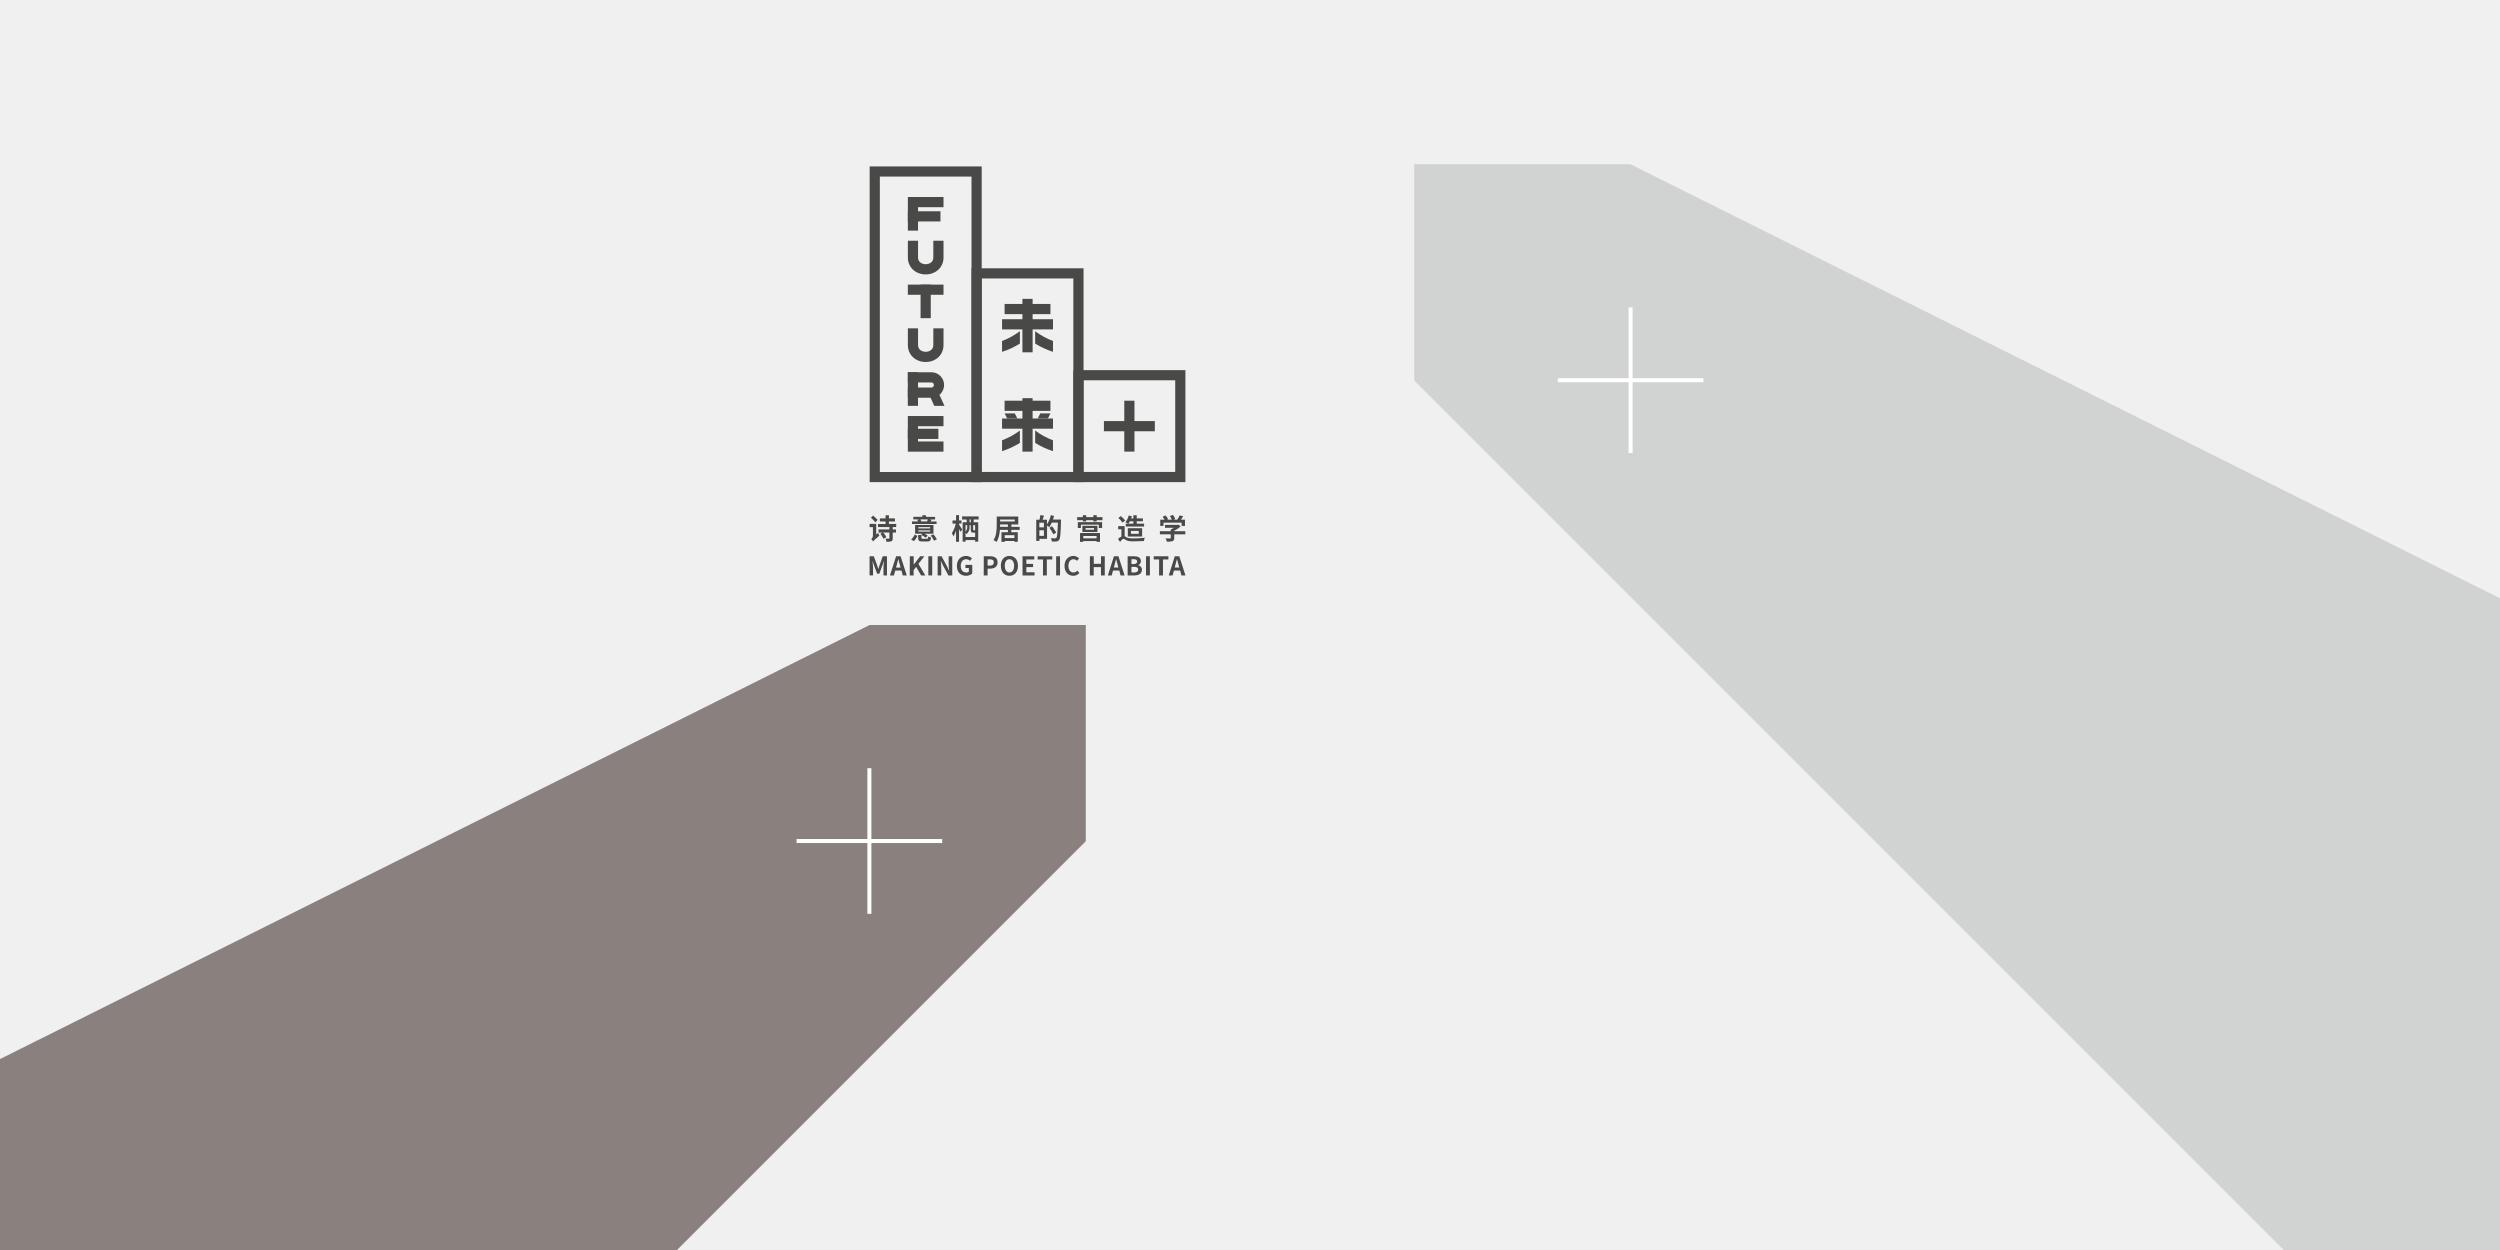
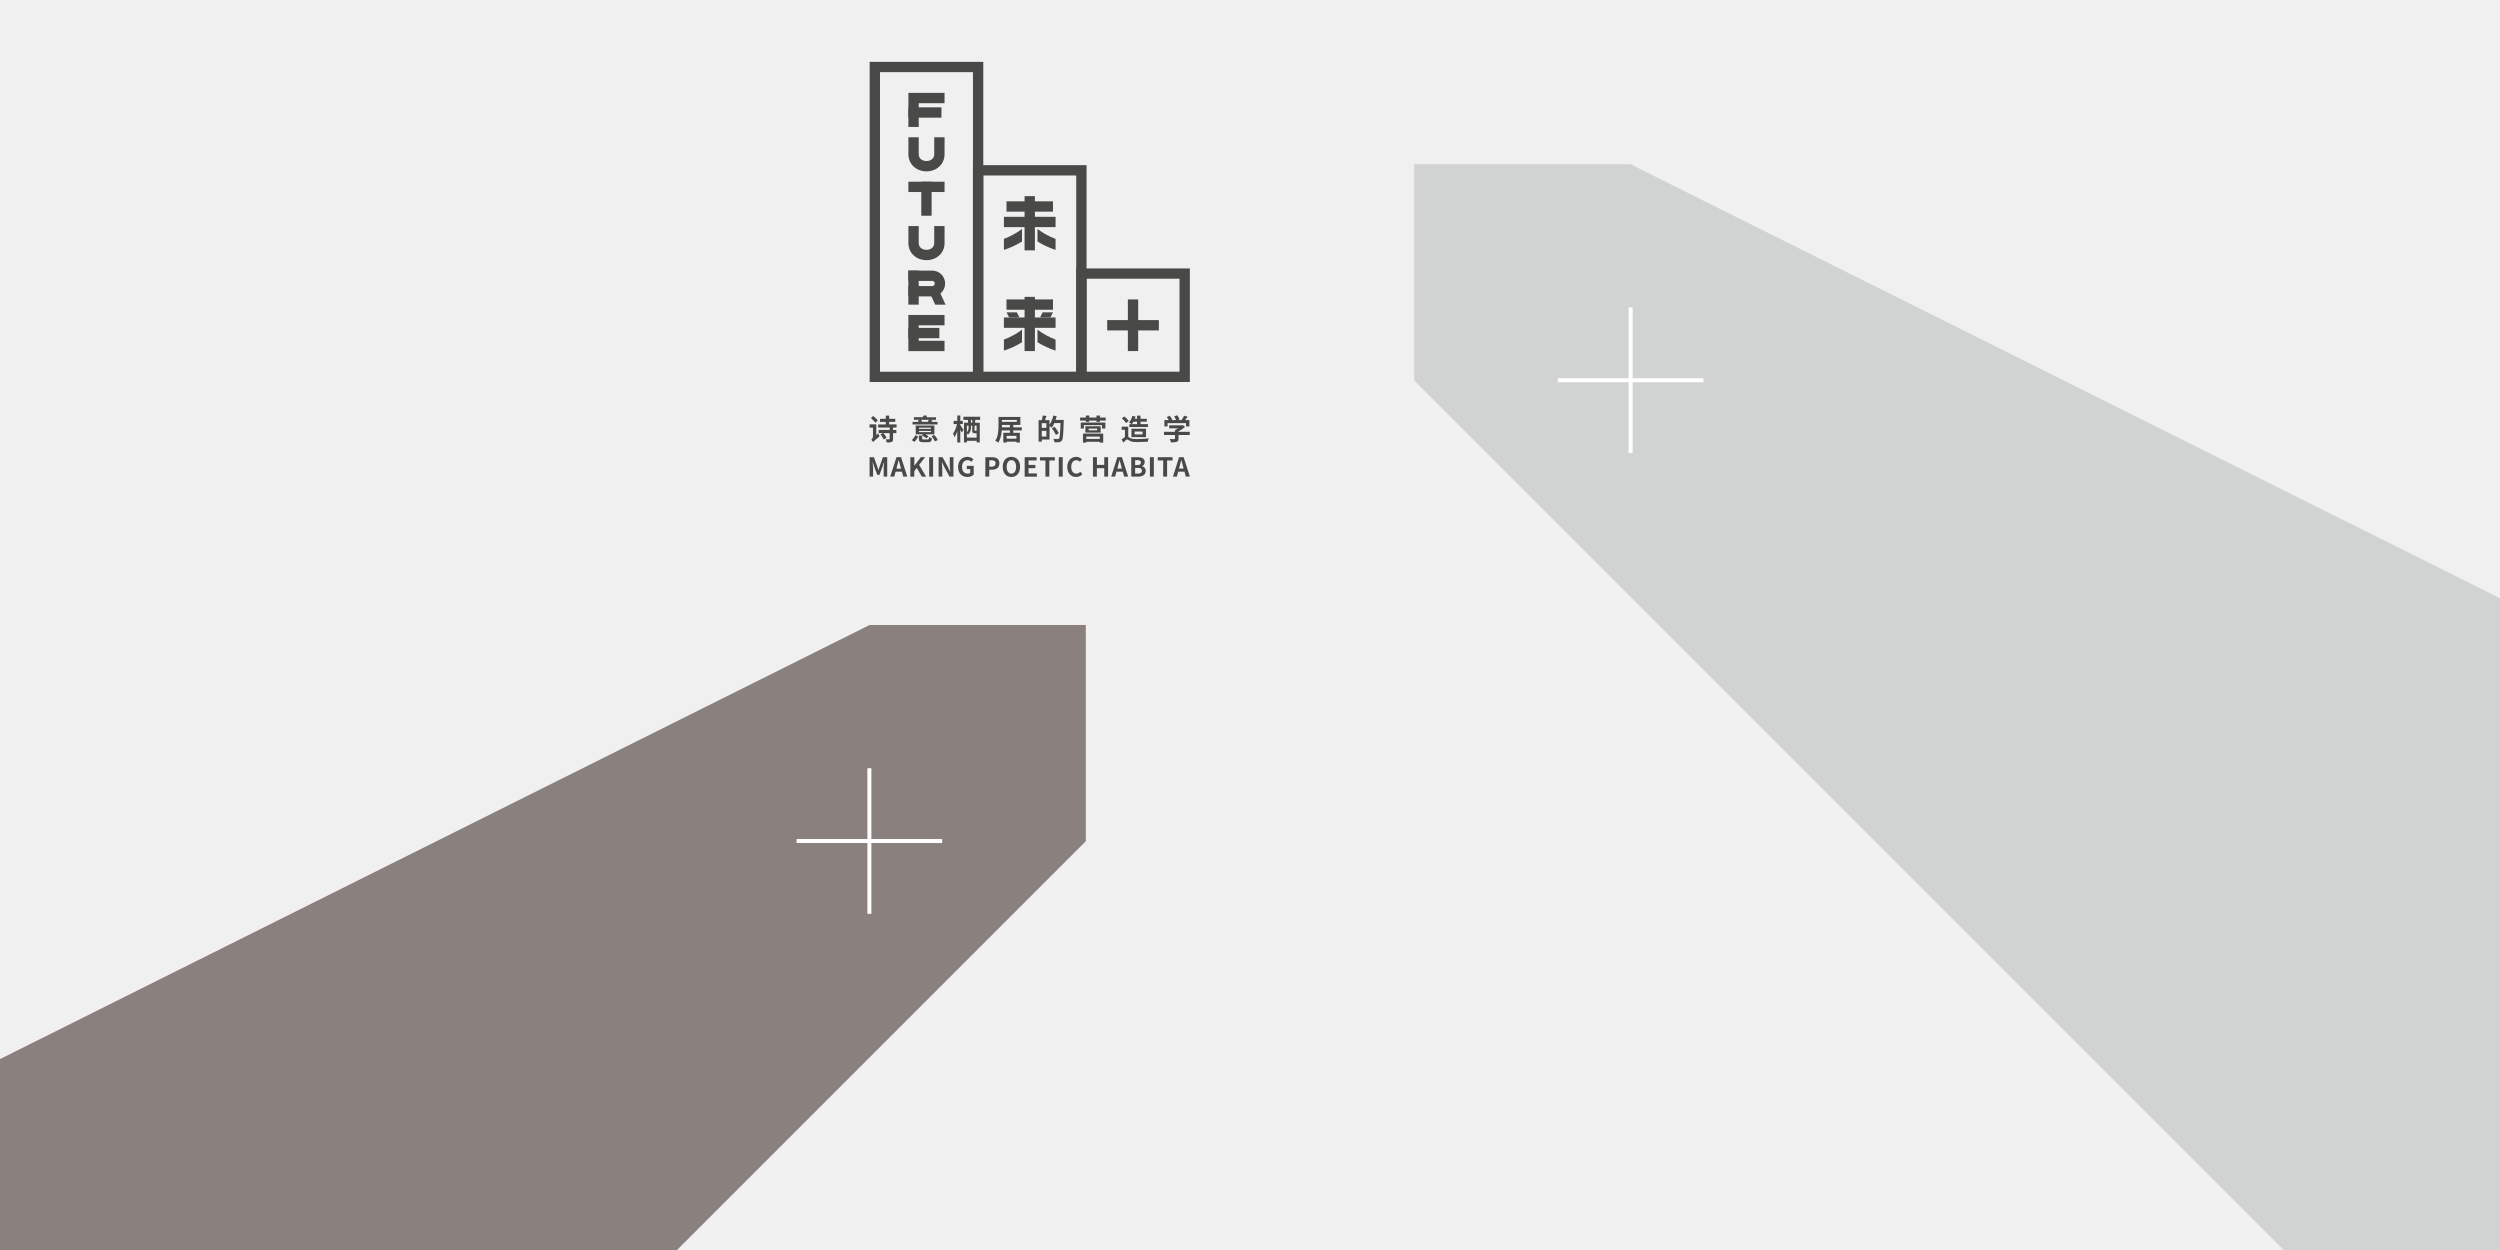
<svg xmlns="http://www.w3.org/2000/svg" version="1.1" id="svg2" xml:space="preserve" width="831.496" height="415.748" viewBox="0 0 831.496 415.748">
  <defs id="defs6">
    <clipPath clipPathUnits="userSpaceOnUse" id="clipPath38">
      <path d="M 0,311.811 H 623.622 V 0 H 0 Z" id="path36" />
    </clipPath>
    <style id="style843">.cls-1{fill:#494948;}</style>
  </defs>
  <g id="g10" transform="matrix(1.333333,0,0,-1.333333,0,415.748)">
    <g id="g1048" transform="translate(19.6328,-20.48)">
      <g id="g20" transform="translate(387.0742,291.3304)">
        <path d="M 0,0 216.915,-108.277 V -270.85 H 162.98 L -53.935,-53.935 V 0 Z" style="fill:#d1d2d2;fill-opacity:1;fill-rule:nonzero;stroke:none" id="path22" />
      </g>
      <path d="m 368.96,236.944 h 36.324 v 1 H 368.96 Z" style="fill:#ffffff;fill-opacity:1;fill-rule:nonzero;stroke:none" id="path24" />
      <path d="m 386.622,219.282 h 1 v 36.323 h -1 z" style="fill:#ffffff;fill-opacity:1;fill-rule:nonzero;stroke:none" id="path26" />
    </g>
    <g id="g1042" transform="translate(-116.2722,2e-4)">
      <g id="g16" transform="translate(333.1872,155.9052)">
        <path d="m 0,0 -216.915,-108.277 v -47.628 H -48.037 L 53.934,-53.934 V 0 Z" style="fill:#8a807e;fill-opacity:1;fill-rule:nonzero;stroke:none" id="path18" />
      </g>
      <path d="m 314.977,101.518 h 36.324 v 1 h -36.324 z" style="fill:#ffffff;fill-opacity:1;fill-rule:nonzero;stroke:none" id="path28" />
      <path d="m 332.639,83.857 h 1 v 36.324 h -1 z" style="fill:#ffffff;fill-opacity:1;fill-rule:nonzero;stroke:none" id="path30" />
    </g>
-     <g id="g1015" transform="matrix(0.3229691,0,0,-0.3229691,196.8037,278.745)">
+     <g id="g1015" transform="matrix(0.3275117,0,0,-0.3275117,196.5208,304.9478)">
      <path class="cls-1" d="m 68.89,309.13 a 10,10 0 0 0 1,2.18 c -3.83,3.33 -4.54,3.93 -4.94,4.46 a 7.82,7.82 0 0 0 -1.4,-1.77 3.59,3.59 0 0 0 1.3,-2.64 v -6.59 h -2.58 v -2.52 h 5.12 v 8.14 z M 66.7,301 a 28.41,28.41 0 0 0 -3.41,-3.55 L 65,295.86 a 36.11,36.11 0 0 1 3.53,3.33 z m 13.45,3.71 v 1.85 h 2.52 v 2.38 h -2.52 v 4.39 c 0,1.32 -0.24,2 -1.12,2.36 a 9.57,9.57 0 0 1 -3.68,0.42 9.56,9.56 0 0 0 -0.82,-2.47 c 1.08,0 2.25,0 2.58,0 0.33,0 0.46,-0.07 0.46,-0.38 v -4.34 h -4.76 a 16.62,16.62 0 0 1 2.45,3.59 L 73,313.76 a 19,19 0 0 0 -2.4,-3.86 l 1.85,-1 h -3.26 v -2.38 h 8.38 v -1.82 h -8.79 v -2.38 h 5.84 V 300.4 H 70.21 V 298 h 4.41 v -2.41 H 77.2 V 298 h 4.65 v 2.38 H 77.2 v 1.92 h 5.64 v 2.38 z" id="path847" />
      <path class="cls-1" d="m 94.35,314.27 a 11,11 0 0 0 2.74,-3.75 l 2.18,1 a 13.65,13.65 0 0 1 -2.74,4.06 z M 114,302.34 H 95 v -2 h 4.61 a 9,9 0 0 0 -0.44,-1.21 l 1.65,-0.33 h -4.77 v -2 h 7.14 c -0.11,-0.35 -0.24,-0.73 -0.37,-1 l 2.56,-0.46 a 9.64,9.64 0 0 1 0.63,1.5 h 6.86 v 2 h -4.52 l 1.77,0.31 c -0.27,0.44 -0.49,0.86 -0.71,1.23 H 114 Z m -2.38,7.52 h -6.75 a 16.87,16.87 0 0 1 2.32,1.45 l -1.61,1.61 a 15.5,15.5 0 0 0 -3.46,-2.18 l 0.9,-0.88 h -5.6 v -6.73 h 14.2 z m -5.12,3.9 c 0.82,0 0.95,-0.24 1.06,-1.79 a 7.68,7.68 0 0 0 2.23,0.82 c -0.29,2.45 -1,3.06 -3,3.06 h -3.55 c -2.78,0 -3.46,-0.64 -3.46,-2.71 v -2.31 h 2.55 v 2.29 c 0,0.57 0.18,0.64 1.17,0.64 z m 2.52,-9 h -9.09 v 0.95 h 9.13 z m 0,2.5 h -9.09 v 0.94 h 9.13 z m -7.45,-8.49 a 9.65,9.65 0 0 1 0.61,1.54 h 4.5 c 0.22,-0.51 0.46,-1.08 0.62,-1.54 z m 10,11.55 a 17.32,17.32 0 0 1 2.69,3.9 l -2.27,1 a 16.47,16.47 0 0 0 -2.53,-4 z" id="path849" />
      <path class="cls-1" d="m 131.39,302.82 c 0.6,0.8 2.12,3.2 2.47,3.77 l -1.5,1.75 c -0.22,-0.58 -0.57,-1.39 -1,-2.21 v 9.94 h -2.31 v -8.68 a 20.07,20.07 0 0 1 -2,4.61 15.64,15.64 0 0 0 -1.23,-2.63 20.88,20.88 0 0 0 3,-7.34 h -2.51 v -2.42 h 2.76 v -4.13 h 2.31 v 4.13 h 1.88 V 302 h -1.88 z m 11.29,-4 V 301 h 3.51 v 15 h -2.39 v -1.24 h -7.4 V 316 h -2.25 v -15 h 3.11 v -2.13 h -3.53 v -2.43 h 12.76 v 2.43 z m 1.12,13.55 v -3.35 h -1.52 c -1.47,0 -1.85,-0.5 -1.85,-2.31 v -3.46 h -0.92 v 1.19 a 7.12,7.12 0 0 1 -2.25,5.66 10.49,10.49 0 0 0 -0.86,-1 v 3.26 z m -7.4,-9.12 v 5 a 5.31,5.31 0 0 0 1.28,-3.84 v -1.14 z m 4.08,-4.43 h -1 V 301 h 1 z m 3.32,4.43 h -1.54 v 3.41 c 0,0.45 0.05,0.51 0.33,0.51 h 0.8 c 0.26,0 0.33,0 0.37,-0.13 v 0 z" id="path851" />
      <path class="cls-1" d="m 171.74,306.88 v 1.81 h 5 v 7.41 h -2.62 v -0.64 h -7.47 v 0.66 h -2.52 v -7.43 h 5 v -1.81 h -6.2 c -0.24,3.2 -0.95,6.77 -2.62,9.3 A 10.68,10.68 0 0 0 158,314.8 c 2.27,-3.33 2.47,-8.25 2.47,-11.76 v -6.46 h 16.64 v 6.09 h -5.33 v 1.87 h 6.42 v 2.34 z m -2.62,-2.34 v -1.87 h -6.05 V 303 c 0,0.47 0,1 0,1.5 z m -6.05,-5.66 v 1.5 h 11.34 v -1.5 z M 174.12,311 h -7.47 v 2.18 h 7.47 z" id="path853" />
      <path class="cls-1" d="m 210.12,298.9 c 0,0 0,0.88 0,1.19 -0.28,9.86 -0.53,13.36 -1.43,14.53 a 2.92,2.92 0 0 1 -2.12,1.21 25.23,25.23 0 0 1 -3.46,0.05 6.17,6.17 0 0 0 -0.86,-2.56 c 1.41,0.13 2.71,0.13 3.29,0.13 a 1.2,1.2 0 0 0 1,-0.37 c 0.64,-0.71 0.92,-4 1.17,-11.8 h -4.72 a 19.42,19.42 0 0 1 -1.94,3.48 18.68,18.68 0 0 0 -1.7,-1.23 v 10.3 h -5.89 v 1.61 H 191 v -16.39 h 2.49 a 23.32,23.32 0 0 0 0.64,-3.55 l 2.87,0.4 c -0.38,1.1 -0.77,2.21 -1.15,3.15 h 3.42 v 3.58 a 22.87,22.87 0 0 0 3,-7.1 l 2.51,0.57 c -0.24,0.95 -0.53,1.87 -0.86,2.8 z m -13.2,2.45 h -3.51 v 3.57 h 3.51 z m 0,10.16 v -4.32 h -3.51 v 4.32 z m 7.32,-1.19 a 48.11,48.11 0 0 0 -3.07,-5.09 l 2.05,-1.17 a 50.66,50.66 0 0 1 3.24,4.89 z" id="path855" />
      <path class="cls-1" d="m 242.14,297.05 v 2.33 h -4.46 v 1 h -2.62 v -1 h -5.53 v 1 H 227 v -1 h -4.4 v -2.33 h 4.4 v -1.52 h 2.58 v 1.52 h 5.53 v -1.52 h 2.62 v 1.52 z m -19,3.83 h 18.72 v 4.55 h -2.54 v -2.56 h -13.83 v 2.56 h -2.4 z m 1.7,8.43 h 15.39 v 6.83 h -2.63 v -0.62 h -10.3 v 0.62 h -2.51 z m 13.42,-5.58 v 4.78 h -11.62 v -4.78 z m -10.91,7.85 v 1.8 h 10.25 v -1.8 z m 8.31,-6.11 h -6.52 v 1.32 h 6.52 z" id="path857" />
      <path class="cls-1" d="m 259.29,311.73 c 0.33,0.2 0.73,0.51 1.28,0.84 1.35,0.79 3.29,0.88 5.62,0.88 a 72.39,72.39 0 0 0 8.69,-0.53 10.47,10.47 0 0 0 -0.71,2.58 c -2,0.13 -5.68,0.24 -8.07,0.24 -2.66,0 -4.41,-0.22 -5.79,-1 -0.82,-0.47 -1.48,-1 -1.9,-1 -0.64,0 -1.72,1.19 -2.69,2.43 l -1.57,-2.3 a 11,11 0 0 1 2.63,-1.85 v -5.62 h -2.49 V 304 h 5 z m -1.65,-10.47 a 20.88,20.88 0 0 0 -3.26,-3.62 l 1.94,-1.39 a 19.13,19.13 0 0 1 3.39,3.42 z m 5.62,-1 a 10,10 0 0 1 -1.19,1.85 15.08,15.08 0 0 0 -2.21,-1.21 12.63,12.63 0 0 0 2.56,-5.14 l 2.43,0.56 c -0.16,0.59 -0.36,1.14 -0.55,1.72 h 1.7 v -2.47 h 2.6 V 298 h 4.78 v 2.22 h -4.78 v 1.85 h 5.69 v 2.21 h -14.14 v -2.21 H 266 v -1.85 z M 261.72,312 v -6.4 h 11.06 v 6.4 z m 2.44,-2.1 h 6 v -2.2 h -6 z" id="path859" />
      <path class="cls-1" d="m 306.14,310.34 h -8.55 v 2.82 c 0,1.37 -0.33,2 -1.35,2.41 a 13.25,13.25 0 0 1 -4.32,0.42 9.91,9.91 0 0 0 -1.08,-2.54 c 1.41,0.07 3,0.07 3.49,0.05 0.49,-0.02 0.57,-0.12 0.57,-0.4 v -2.76 h -8.4 v -2.42 h 8.4 v -1.37 a 15.85,15.85 0 0 0 2.49,-1.28 h -6.94 V 303 h 9.94 l 0.53,-0.13 1.67,1.3 a 21.56,21.56 0 0 1 -5,3.33 v 0.42 h 8.55 z m -16.89,-6.52 h -2.46 V 299 h 3.37 a 19.21,19.21 0 0 0 -1.54,-2.3 l 2.22,-1 a 13.19,13.19 0 0 1 2,2.89 l -0.84,0.4 h 3.71 a 15,15 0 0 0 -1.44,-2.82 l 2.32,-0.86 a 12.25,12.25 0 0 1 1.74,3.17 l -1.3,0.51 h 2.87 a 24.27,24.27 0 0 0 1.89,-3.33 l 2.74,0.81 c -0.6,0.86 -1.26,1.72 -1.88,2.52 h 3.22 v 4.83 h -2.58 v -2.52 h -14.04 z" id="path861" />
      <path class="cls-1" d="m 306.2,270 h -86.53 v -86.5 h 86.53 z m -78.66,-7.87 h 70.8 v -70.8 h -70.8 z" id="path863" />
      <rect class="cls-1" x="258.99" y="207.1" width="7.87" height="39.33" id="rect865" />
      <rect class="cls-1" x="243.26" y="222.84" width="39.33" height="7.87" id="rect867" />
      <path class="cls-1" d="M 148.87,270 H 62.33 V 26.16 h 86.54 z M 70.2,262.18 H 141 V 34 H 70.2 Z" id="path869" />
-       <polygon class="cls-1" points="99.7,75.74 91.84,75.74 91.84,49.78 119.37,49.78 119.37,57.65 99.7,57.65 " id="polygon871" />
+       <polygon class="cls-1" points="91.84,75.74 91.84,49.78 119.37,49.78 119.37,57.65 99.7,57.65 99.7,75.74 " id="polygon871" />
      <rect class="cls-1" x="91.84" y="60.8" width="25.18" height="7.86" id="rect873" />
      <rect class="cls-1" x="91.83" y="117.44" width="27.54" height="7.86" id="rect875" />
      <rect class="cls-1" x="101.66" y="117.44" width="7.87" height="25.92" id="rect877" />
-       <polygon class="cls-1" points="99.68,238.6 119.35,238.6 119.35,246.47 91.81,246.47 91.81,218.94 119.35,218.94 119.35,226.81 99.68,226.81 " id="polygon879" />
+       <polygon class="cls-1" points="99.68,226.81 99.68,238.6 119.35,238.6 119.35,246.47 91.81,246.47 91.81,218.94 119.35,218.94 119.35,226.81 " id="polygon879" />
      <rect class="cls-1" x="91.81" y="228.78" width="23.61" height="7.86" id="rect881" />
      <path class="cls-1" d="m 105.61,109.57 c -7.85,0 -13.77,-5.58 -13.77,-13 v -13 h 7.87 v 13 c 0,3.51 3.06,5.12 5.9,5.12 2.84,0 5.9,-1.61 5.9,-5.12 v -13 h 7.87 v 13 c -0.01,7.43 -5.92,13 -13.77,13 z" id="path883" />
      <path class="cls-1" d="m 105.61,177.21 c -7.85,0 -13.77,-5.58 -13.77,-13 v -13 h 7.87 v 13 c 0,3.51 3.06,5.12 5.9,5.12 2.84,0 5.9,-1.61 5.9,-5.12 v -13 h 7.87 v 13 c -0.01,7.42 -5.92,13 -13.77,13 z" id="path885" />
-       <polygon class="cls-1" points="120.13,211.08 115.42,200.85 107.55,200.86 112.26,211.08 " id="polygon887" />
+       <polygon class="cls-1" points="112.26,211.08 120.13,211.08 115.42,200.85 107.55,200.86 " id="polygon887" />
      <rect class="cls-1" x="91.81" y="185.12" width="7.87" height="25.96" id="rect889" />
      <path class="cls-1" d="m 91.81,204.79 v -7.86 h 18.49 a 2,2 0 0 0 0,-3.93 H 91.81 v -7.86 h 18.49 a 9.84,9.84 0 0 1 0,19.67 z" id="path891" />
      <path class="cls-1" d="M 227.53,270 H 141 V 104.84 h 86.53 z m -78.66,-7.87 h 70.79 V 112.7 h -70.79 z" id="path893" />
      <rect class="cls-1" x="166.56" y="132.38" width="35.4" height="7.87" id="rect895" />
      <rect class="cls-1" x="164.59" y="144.17" width="39.34" height="7.87" id="rect897" />
      <rect class="cls-1" x="180.32" y="128.44" width="7.87" height="41.29" id="rect899" />
      <rect class="cls-1" x="166.55" y="207.1" width="35.41" height="7.87" id="rect901" />
      <rect class="cls-1" x="164.59" y="220.86" width="39.34" height="7.87" id="rect903" />
      <rect class="cls-1" x="180.32" y="205.14" width="7.87" height="41.3" id="rect905" />
-       <polygon class="cls-1" points="192.13,220.84 200,220.84 201.96,216.92 194.1,216.91 " id="polygon907" />
-       <polygon class="cls-1" points="168.54,220.84 176.4,220.84 174.43,216.91 166.57,216.91 " id="polygon909" />
+       <polygon class="cls-1" points="194.1,216.91 192.13,220.84 200,220.84 201.96,216.92 " id="polygon907" />
+       <polygon class="cls-1" points="166.57,216.91 168.54,220.84 176.4,220.84 174.43,216.91 " id="polygon909" />
      <path class="cls-1" d="m 190.28,153.52 -0.12,-0.08 V 163 a 63.18,63.18 0 0 0 13.77,6.37 V 161 a 55.32,55.32 0 0 1 -13.65,-7.48 z" id="path911" />
      <path class="cls-1" d="m 164.59,161 v 8.38 A 63.4,63.4 0 0 0 178.36,163 v -9.58 l -0.11,0.08 a 55.56,55.56 0 0 1 -13.66,7.5 z" id="path913" />
      <path class="cls-1" d="m 190.28,230.23 -0.12,-0.09 v 9.58 a 63.65,63.65 0 0 0 13.77,6.37 v -8.39 a 56,56 0 0 1 -13.65,-7.47 z" id="path915" />
      <path class="cls-1" d="m 164.59,237.7 v 8.39 a 63.43,63.43 0 0 0 13.77,-6.37 v -9.58 l -0.11,0.09 a 55.53,55.53 0 0 1 -13.66,7.47 z" id="path917" />
      <path class="cls-1" d="m 62.27,327.26 h 3.28 l 2.52,6.93 c 0.32,0.92 0.6,1.9 0.9,2.84 h 0.1 c 0.32,-0.94 0.58,-1.92 0.9,-2.84 l 2.45,-6.93 h 3.28 v 14.8 H 73 v -6.17 c 0,-1.4 0.22,-3.46 0.38,-4.86 h -0.1 l -1.2,3.48 -2.27,6.22 h -1.7 l -2.3,-6.22 -1.18,-3.51 h -0.08 c 0.14,1.4 0.38,3.46 0.38,4.86 v 6.17 h -2.66 z" id="path919" />
      <path class="cls-1" d="m 82.77,327.26 h 3.48 l 4.75,14.8 h -3.1 l -1,-3.79 h -4.82 l -1,3.79 H 78 Z M 82.71,336 h 3.52 l -0.44,-1.62 c -0.46,-1.54 -0.86,-3.24 -1.28,-4.83 h -0.1 c -0.38,1.61 -0.82,3.29 -1.26,4.83 z" id="path921" />
      <path class="cls-1" d="m 93.35,327.26 h 3 v 6.43 h 0.06 l 4.9,-6.43 h 3.26 l -4.57,5.83 5.32,9 h -3.24 l -3.84,-6.65 -1.94,2.5 v 4.15 h -3 z" id="path923" />
      <path class="cls-1" d="m 107.65,327.26 h 3 v 14.8 h -3 z" id="path925" />
      <path class="cls-1" d="m 114.85,327.26 h 3 l 4.29,7.89 1.48,3.2 h 0.1 c -0.14,-1.54 -0.38,-3.5 -0.38,-5.18 v -5.91 h 2.8 v 14.8 h -3 l -4.27,-7.91 -1.5,-3.18 h -0.1 c 0.14,1.6 0.36,3.46 0.36,5.16 v 5.93 h -2.8 z" id="path927" />
      <path class="cls-1" d="m 129.68,334.73 c 0,-4.88 3.15,-7.73 7.09,-7.73 a 6.23,6.23 0 0 1 4.58,1.9 l -1.56,1.87 a 4,4 0 0 0 -2.92,-1.23 c -2.46,0 -4.18,1.91 -4.18,5.09 0,3.18 1.48,5.16 4.4,5.16 a 3,3 0 0 0 1.84,-0.56 v -2.92 h -2.62 v -2.42 h 5.26 v 6.68 a 7,7 0 0 1 -4.8,1.77 c -4.02,0 -7.09,-2.67 -7.09,-7.61 z" id="path929" />
      <path class="cls-1" d="m 150.48,327.26 h 4.86 c 3.27,0 5.79,1.16 5.79,4.65 0,3.49 -2.54,4.9 -5.71,4.9 h -2 v 5.25 h -3 z m 4.74,7.21 c 2,0 3,-0.86 3,-2.56 0,-1.7 -1.08,-2.29 -3.11,-2.29 h -1.68 v 4.85 z" id="path931" />
      <path class="cls-1" d="m 163.67,334.61 c 0,-4.81 2.7,-7.61 6.61,-7.61 3.91,0 6.62,2.82 6.62,7.61 0,4.79 -2.7,7.73 -6.62,7.73 -3.92,0 -6.61,-2.93 -6.61,-7.73 z m 10.21,0 c 0,-3.18 -1.4,-5.07 -3.6,-5.07 -2.2,0 -3.59,1.89 -3.59,5.07 0,3.18 1.39,5.18 3.59,5.18 2.2,0 3.6,-2.02 3.6,-5.18 z" id="path933" />
      <path class="cls-1" d="m 180.4,327.26 h 9.07 v 2.48 h -6.12 v 3.41 h 5.2 v 2.48 h -5.2 v 4 h 6.34 v 2.47 h -9.29 z" id="path935" />
      <path class="cls-1" d="m 196.22,329.74 h -4.15 v -2.48 h 11.31 v 2.48 h -4.2 v 12.32 h -3 z" id="path937" />
      <path class="cls-1" d="m 206.37,327.26 h 3 v 14.8 h -3 z" id="path939" />
      <path class="cls-1" d="m 212.83,334.73 c 0,-4.88 3.14,-7.73 6.87,-7.73 a 6,6 0 0 1 4.34,1.9 l -1.54,1.87 a 3.89,3.89 0 0 0 -2.74,-1.23 c -2.24,0 -3.91,1.91 -3.91,5.09 0,3.18 1.51,5.16 3.85,5.16 a 4.08,4.08 0 0 0 3.06,-1.46 l 1.56,1.84 a 6,6 0 0 1 -4.72,2.17 c -3.73,0 -6.77,-2.67 -6.77,-7.61 z" id="path941" />
      <path class="cls-1" d="m 232.43,327.26 h 3 v 5.83 H 241 v -5.83 h 2.93 v 14.8 H 241 v -6.39 h -5.6 v 6.39 h -3 z" id="path943" />
      <path class="cls-1" d="m 251,327.26 h 3.47 l 4.76,14.8 h -3.1 l -1,-3.79 h -4.83 l -1,3.79 h -3 z m -0.06,8.71 h 3.51 l -0.44,-1.62 c -0.45,-1.54 -0.85,-3.24 -1.27,-4.83 h -0.1 c -0.38,1.61 -0.82,3.29 -1.26,4.83 z" id="path945" />
      <path class="cls-1" d="m 261.57,327.26 h 4.89 c 3,0 5.36,0.9 5.36,3.65 a 3.36,3.36 0 0 1 -2,3.2 v 0.1 a 3.37,3.37 0 0 1 2.78,3.5 c 0,3 -2.48,4.35 -5.74,4.35 h -5.27 z m 4.67,6 c 1.88,0 2.7,-0.76 2.7,-1.94 0,-1.18 -0.88,-1.81 -2.65,-1.81 h -1.76 v 3.75 z m 0.34,6.5 c 2,0 3.12,-0.72 3.12,-2.26 0,-1.54 -1.08,-2.06 -3.12,-2.06 h -2.05 v 4.32 z" id="path947" />
      <path class="cls-1" d="m 275.78,327.26 h 3 v 14.8 h -3 z" id="path949" />
      <path class="cls-1" d="m 285.91,329.74 h -4.16 v -2.48 h 11.31 v 2.48 h -4.19 v 12.32 h -3 z" id="path951" />
      <path class="cls-1" d="m 298,327.26 h 3.48 l 4.75,14.8 h -3.1 l -1,-3.79 h -4.8 l -1,3.79 h -3 z m -0.06,8.71 h 3.52 l -0.44,-1.62 c -0.46,-1.54 -0.86,-3.24 -1.28,-4.83 h -0.1 c -0.38,1.61 -0.82,3.29 -1.26,4.83 z" id="path953" />
    </g>
  </g>
</svg>
